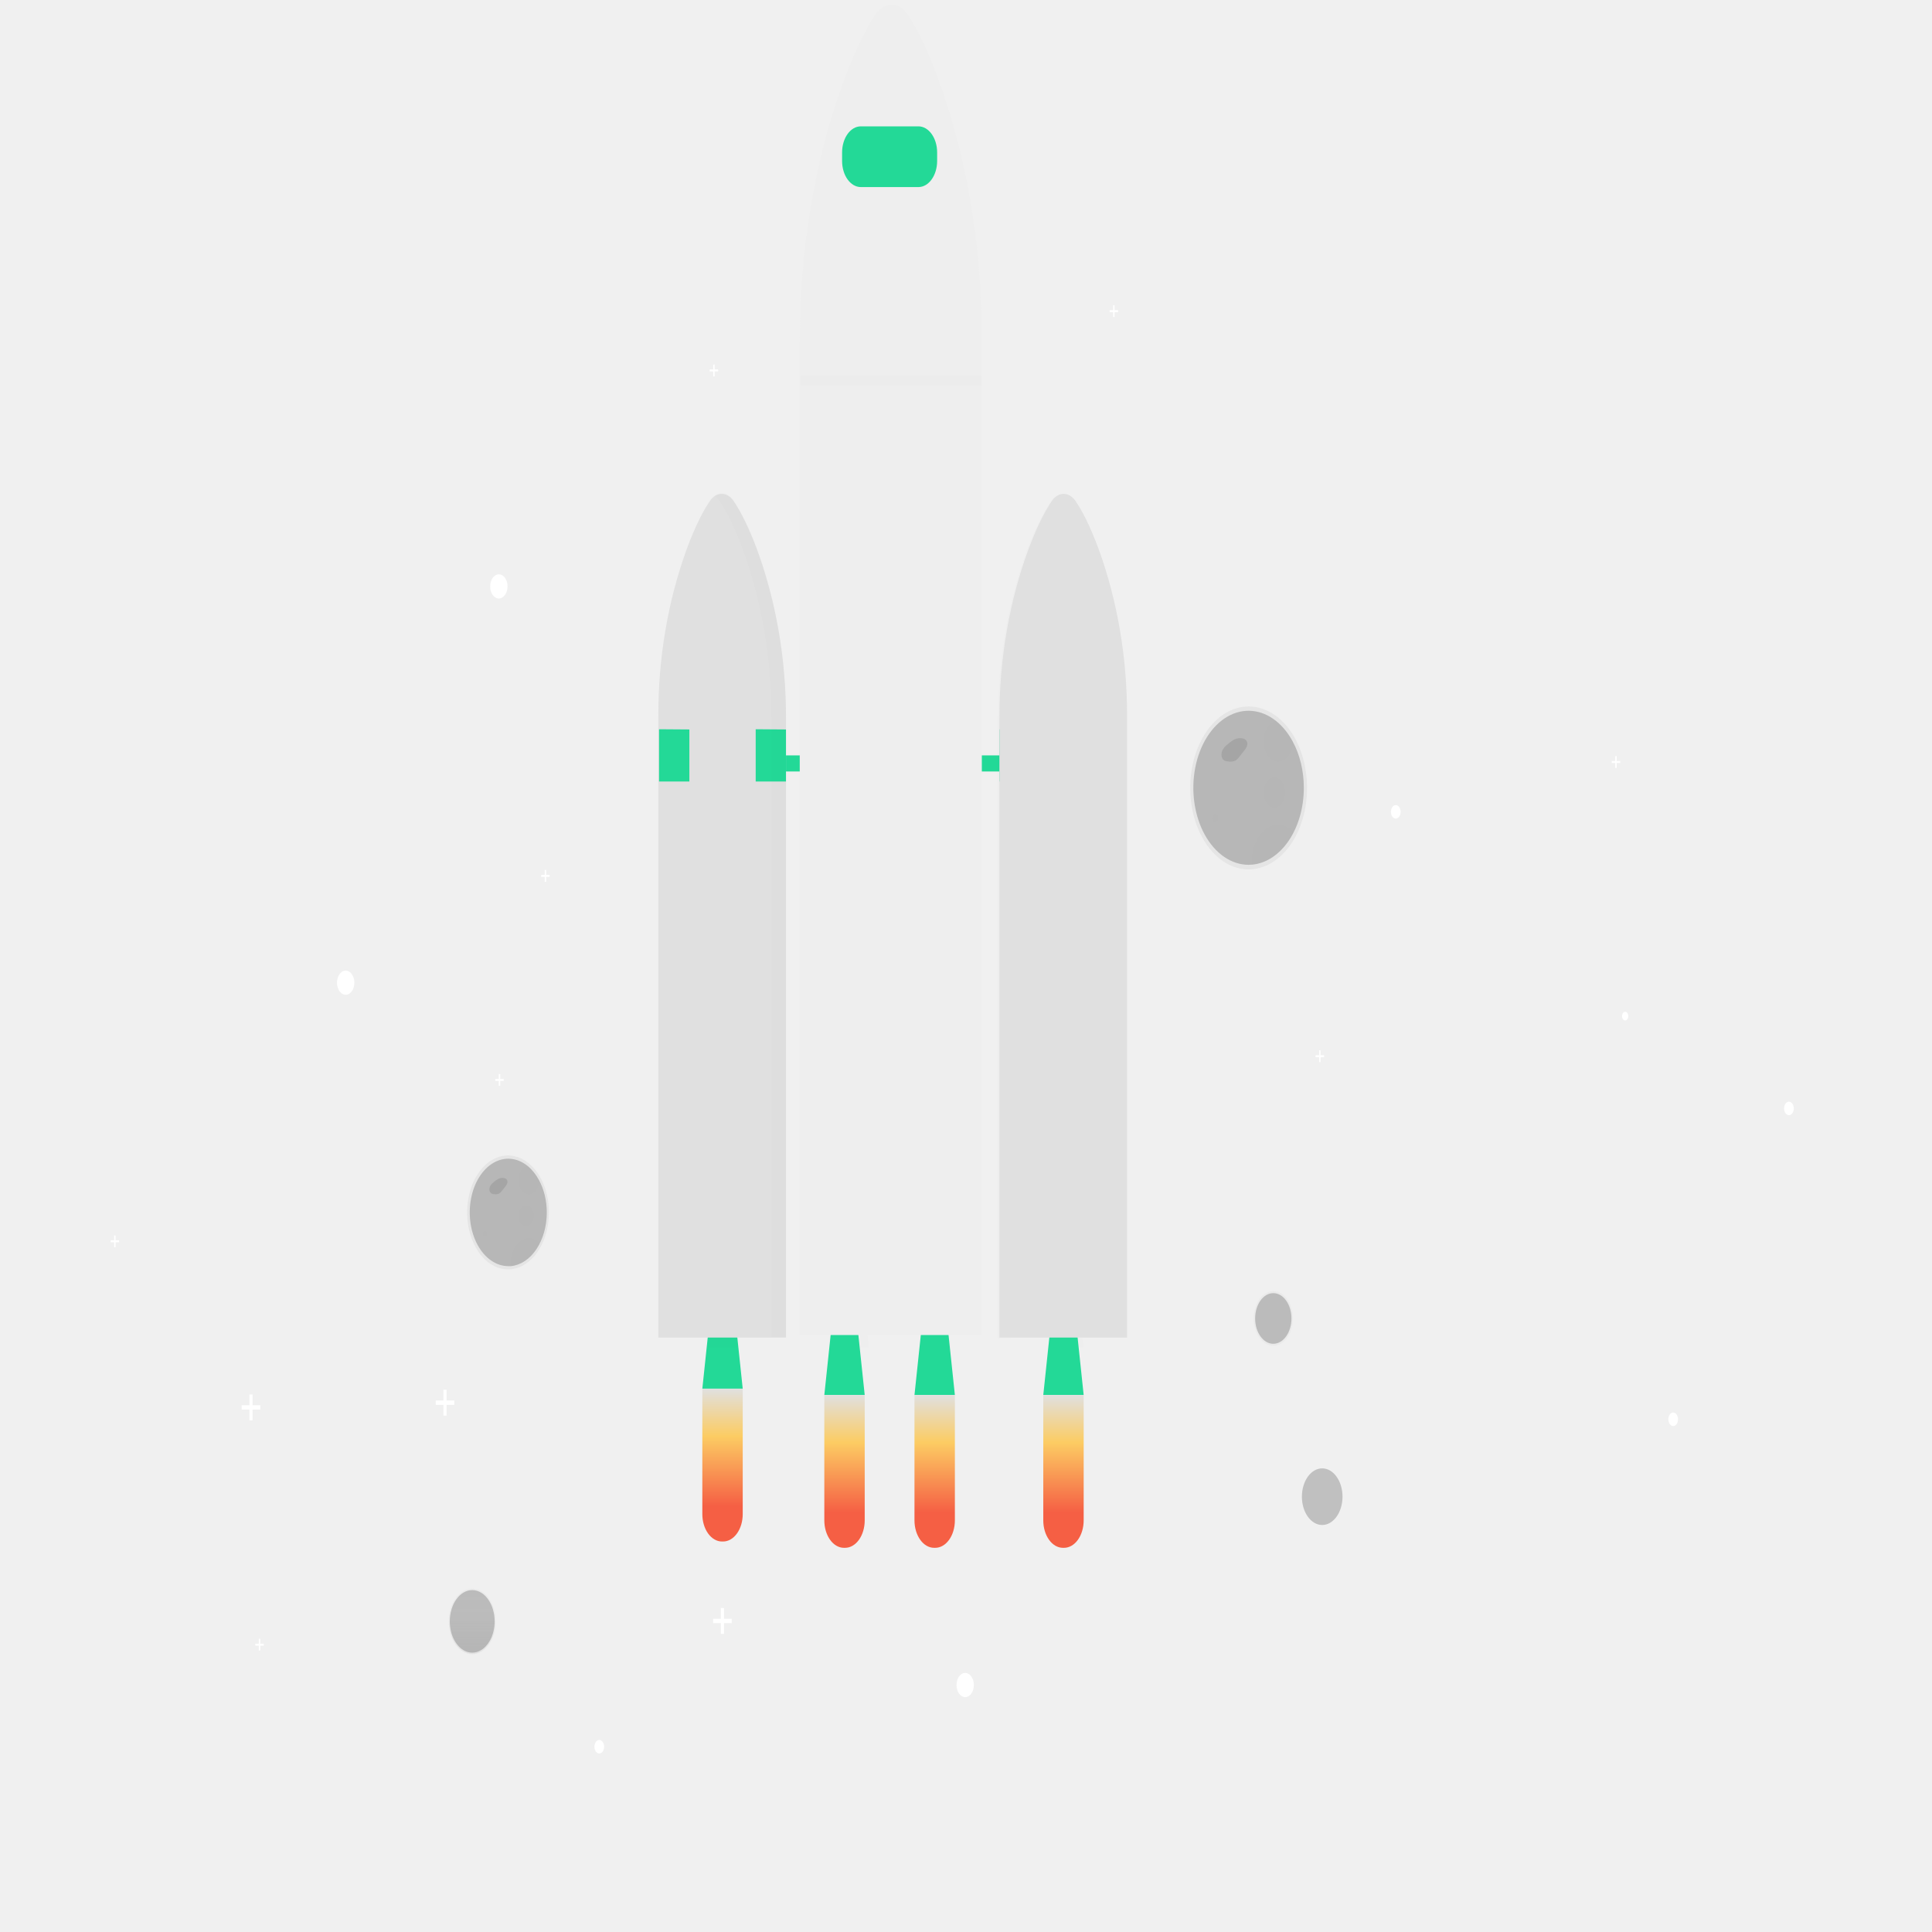
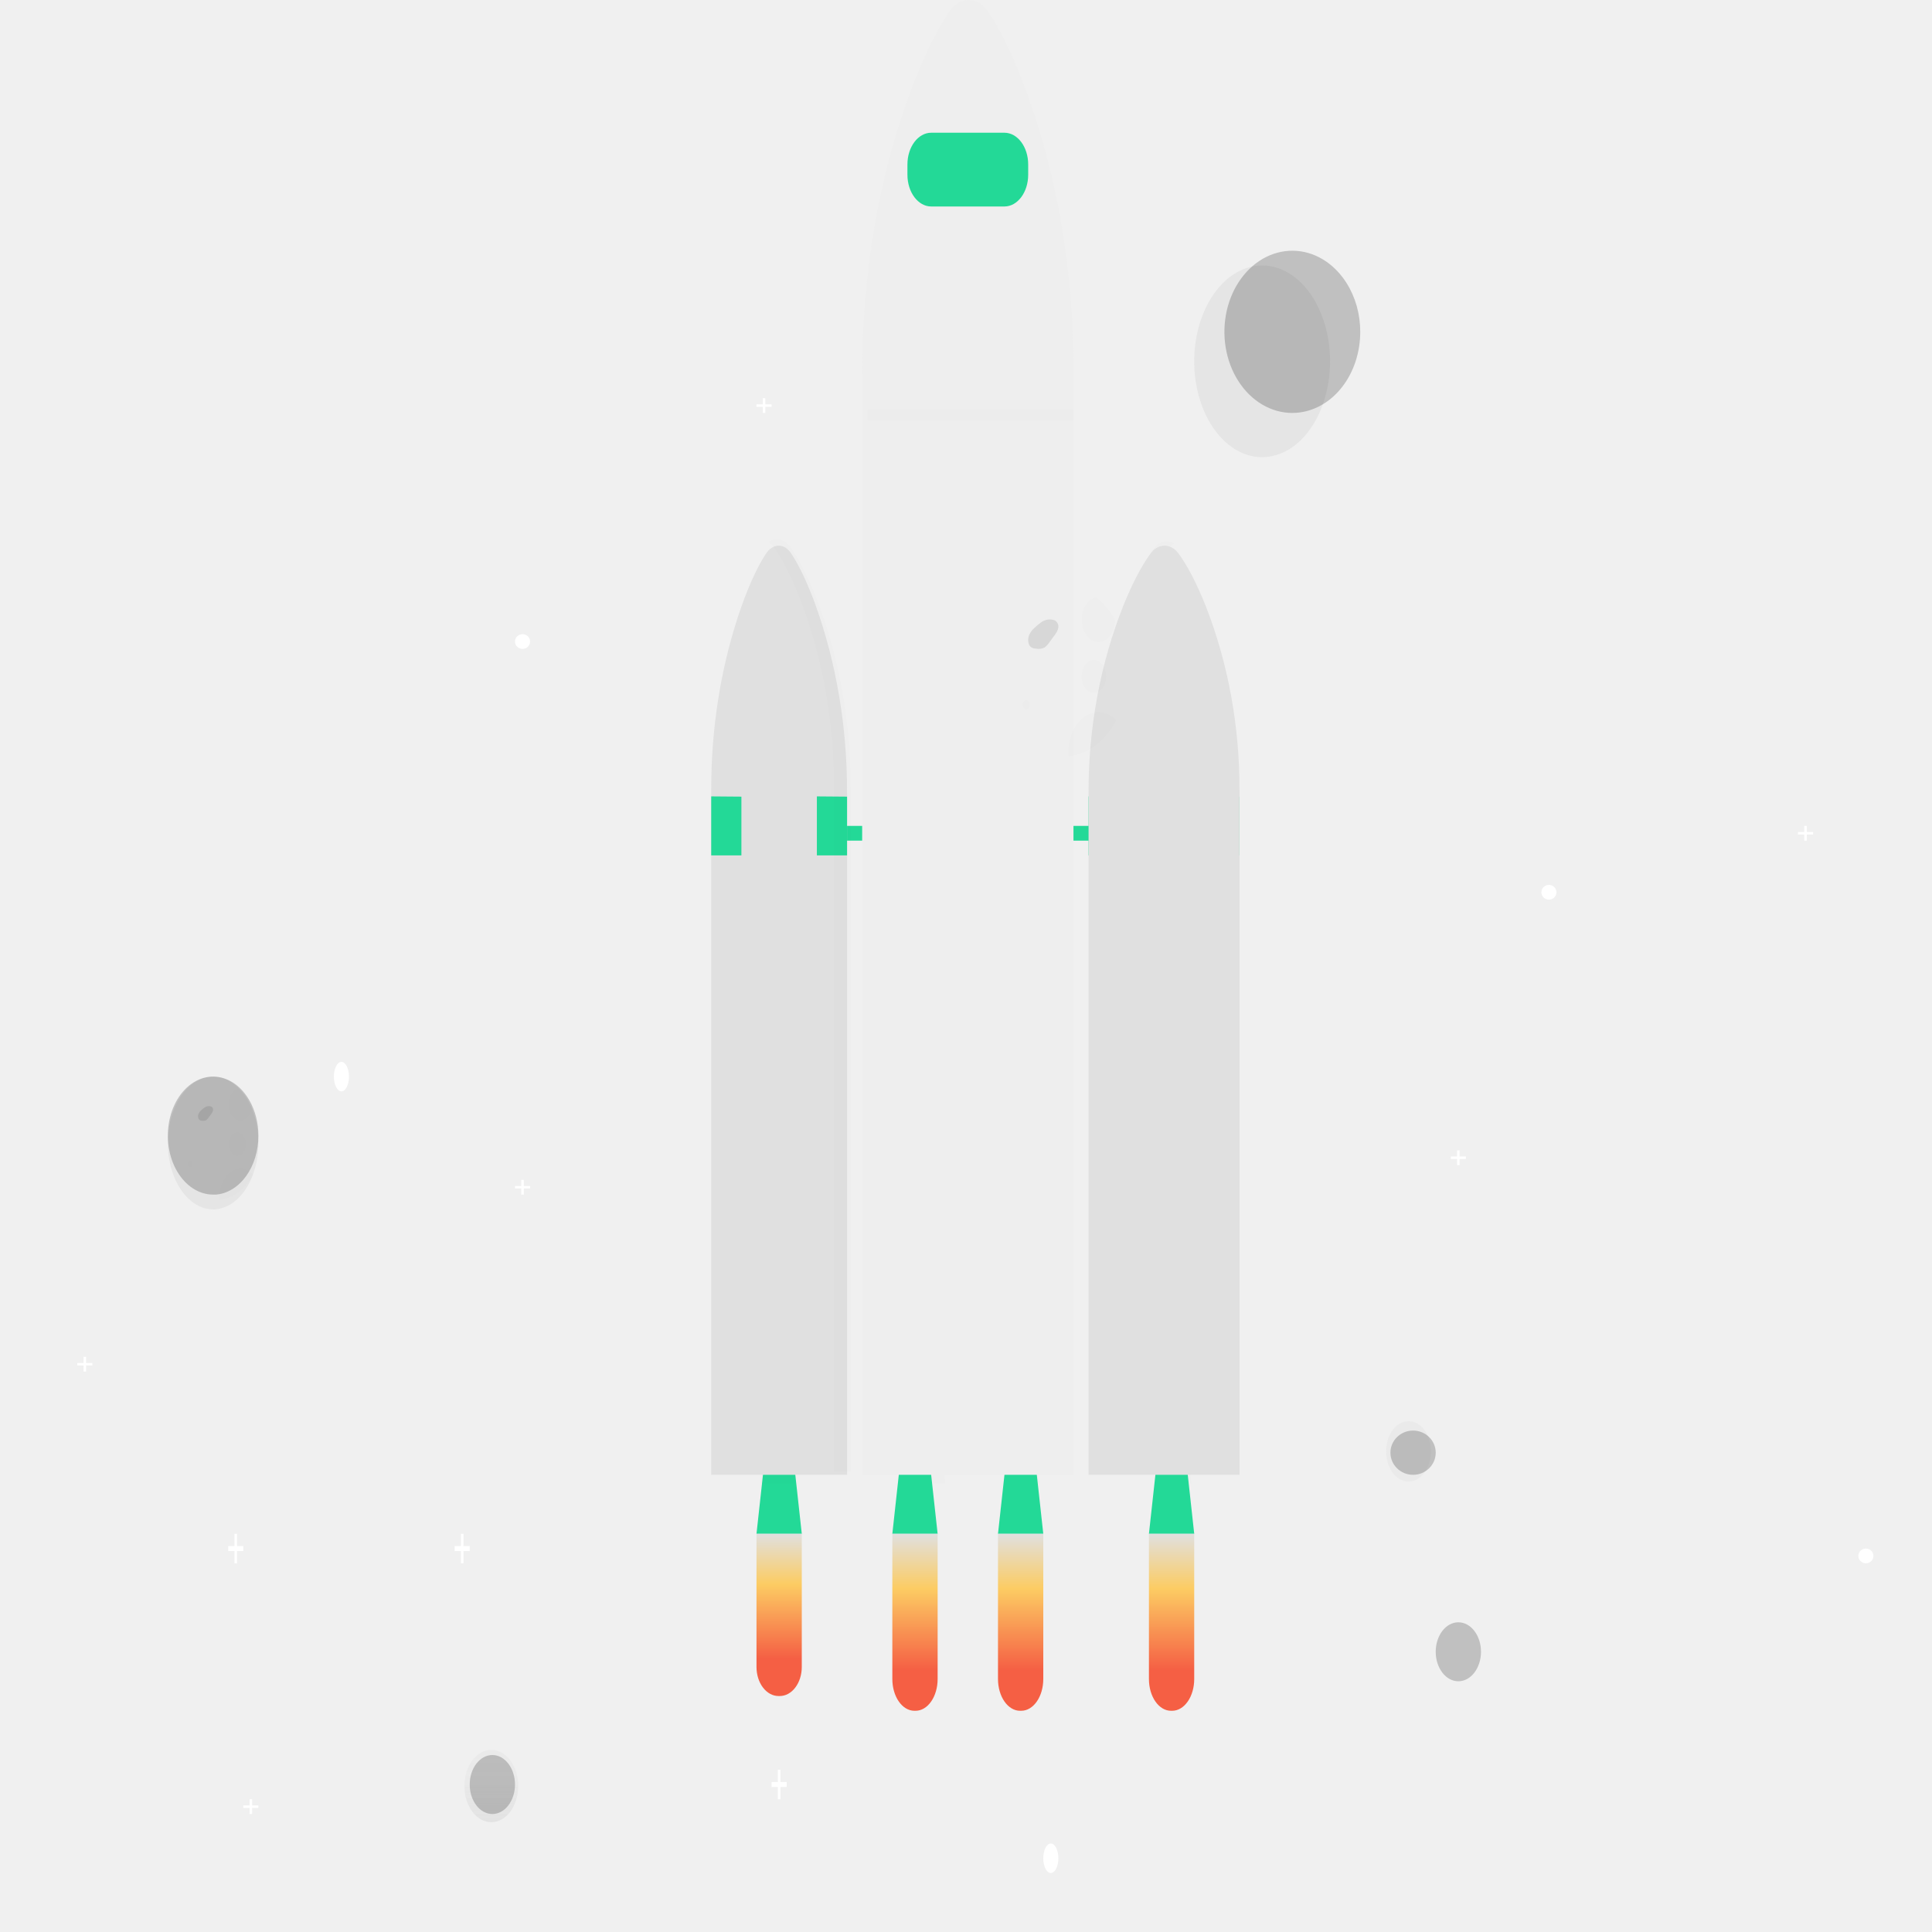
<svg xmlns="http://www.w3.org/2000/svg" width="150" height="150" viewBox="0 0 150 150" fill="none">
-   <g opacity="0.7">
-     <path opacity="0.7" d="M36.663 128.425C37.67 128.425 38.486 127.287 38.486 125.883C38.486 124.479 37.67 123.341 36.663 123.341C35.656 123.341 34.839 124.479 34.839 125.883C34.839 127.287 35.656 128.425 36.663 128.425Z" fill="url(#paint0_linear)" />
+   <g clip-path="url(#clip0)">
+     <g opacity="0.7">
+       <path opacity="0.7" d="M38.145 141.476C39.298 141.476 40.233 140.218 40.233 138.667C40.233 137.115 39.298 135.858 38.145 135.858C36.992 135.858 36.057 137.115 36.057 138.667C36.057 140.218 36.992 141.476 38.145 141.476Z" fill="url(#paint0_linear)" />
+     </g>
+     <path opacity="0.2" d="M38.227 140.84C39.197 140.84 39.984 139.814 39.984 138.55C39.984 137.285 39.197 136.26 38.227 136.26C37.256 136.26 36.469 137.285 36.469 138.55C36.469 139.814 37.256 140.84 38.227 140.84Z" fill="black" />
+     <path d="M26.508 84.733C26.831 84.733 27.094 84.22 27.094 83.588C27.094 82.955 26.831 82.443 26.508 82.443C26.184 82.443 25.922 82.955 25.922 83.588C25.922 84.22 26.184 84.733 26.508 84.733Z" fill="white" />
+     <path d="M81.586 145.42C81.909 145.42 82.172 144.907 82.172 144.275C82.172 143.642 81.909 143.13 81.586 143.13C81.262 143.13 81 143.642 81 144.275C81 144.907 81.262 145.42 81.586 145.42Z" fill="white" />
+     <path d="M144.867 121.374C145.191 121.374 145.453 121.118 145.453 120.802C145.453 120.485 145.191 120.229 144.867 120.229C144.544 120.229 144.281 120.485 144.281 120.802C144.281 121.118 144.544 121.374 144.867 121.374Z" fill="white" />
+     <path d="M120.258 69.847C120.581 69.847 120.844 69.591 120.844 69.275C120.844 68.959 120.581 68.702 120.258 68.702C119.934 68.702 119.672 68.959 119.672 69.275C119.672 69.591 119.934 69.847 120.258 69.847Z" fill="white" />
+     <path d="M40.57 50.382C40.894 50.382 41.156 50.125 41.156 49.809C41.156 49.493 40.894 49.237 40.57 49.237C40.247 49.237 39.984 49.493 39.984 49.809C39.984 50.125 40.247 50.382 40.57 50.382Z" fill="white" />
+     <path d="M18.891 120.036H18.404V119.084H18.206V120.036H17.719V120.424H18.206V121.374H18.404V120.424H18.891V120.036Z" fill="white" />
+     <path d="M36.469 120.036H35.982V119.084H35.784V120.036H35.297V120.424H35.784V121.374H35.982V120.424H36.469V120.036Z" fill="white" />
+     <path d="M61.078 138.357H60.591V137.405H60.393V138.357H59.906V138.745H60.393V139.695H60.591V138.745H61.078V138.357Z" fill="white" />
+     <path d="M140.766 64.598H140.279V64.122H140.081V64.598H139.594V64.791H140.081V65.267H140.279V64.791H140.766V64.598Z" fill="white" />
+     <path d="M113.812 89.789H113.325V89.313H113.128V89.789H112.641V89.982H113.128V90.458H113.325V89.982H113.812V89.789Z" fill="white" />
+     <path d="M7.172 105.819H6.685V105.344H6.487V105.819H6V106.013H6.487V106.489H6.685V106.013H7.172V105.819Z" fill="white" />
+     <path d="M20.062 140.171H19.575V139.695H19.378V140.171H18.891V140.364H19.378V140.84H19.575V140.364H20.062V140.171Z" fill="white" />
+     <path d="M59.906 31.392H59.419V30.916H59.221V31.392H58.734V31.585H59.221V32.061H59.419V31.585H59.906V31.392Z" fill="white" />
+     <path d="M41.156 92.079H40.669V91.603H40.471V92.079H39.984V92.272H40.471V92.748H40.669V92.272H41.156V92.079Z" fill="white" />
+     <g opacity="0.7">
+       <path opacity="0.7" d="M109.358 115.027C110.321 115.027 111.101 113.978 111.101 112.683C111.101 111.388 110.321 110.338 109.358 110.338C108.395 110.338 107.615 111.388 107.615 112.683C107.615 113.978 108.395 115.027 109.358 115.027Z" fill="url(#paint1_linear)" />
+     </g>
+     <path opacity="0.2" d="M109.711 114.504C110.682 114.504 111.469 113.735 111.469 112.786C111.469 111.838 110.682 111.069 109.711 111.069C108.74 111.069 107.953 111.838 107.953 112.786C107.953 113.735 108.74 114.504 109.711 114.504Z" fill="black" />
+     <path opacity="0.2" d="M113.227 130.534C114.197 130.534 114.984 129.509 114.984 128.244C114.984 126.979 114.197 125.954 113.227 125.954C112.256 125.954 111.469 126.979 111.469 128.244C111.469 129.509 112.256 130.534 113.227 130.534Z" fill="black" />
+     <path d="M62.25 119.084H58.734L59.362 113.359H61.622L62.25 119.084Z" fill="#23D997" />
+     <g opacity="0.1">
+       <path opacity="0.1" d="M59.065 115.172H61.729L61.551 113.533H59.243L59.065 115.172Z" fill="black" />
+     </g>
+     <g opacity="0.1">
+       <path opacity="0.1" d="M89.83 115.172H92.496L92.318 113.533H90.009L89.83 115.172Z" fill="black" />
+     </g>
+     <g opacity="0.1">
+       <path opacity="0.1" d="M70.73 115.172H73.395L73.217 113.533H70.908L70.73 115.172Z" fill="black" />
+     </g>
+     <g opacity="0.1">
+       <path opacity="0.1" d="M78.037 115.172H80.703L80.523 113.533H78.216L78.037 115.172Z" fill="black" />
+     </g>
+     <path d="M88.031 64.122H62.25V65.267H88.031V64.122Z" fill="#23D997" />
+     <path d="M59.46 43.004C59.586 42.803 59.739 42.643 59.911 42.533C60.083 42.423 60.268 42.366 60.456 42.366C60.643 42.366 60.829 42.423 61 42.533C61.172 42.643 61.325 42.803 61.451 43.004C62.146 44.071 62.772 45.481 63.32 46.98C64.942 51.492 65.781 56.504 65.765 61.587V114.504H55.219V61.364C55.206 56.422 56.004 51.545 57.549 47.134C58.28 45.073 58.947 43.783 59.46 43.004Z" fill="#E0E0E0" />
+     <path d="M55.219 61.832L57.562 61.851V66.412H55.219V61.832Z" fill="#23D997" />
+     <path d="M63.422 61.832L65.766 61.851V66.412H63.422V61.832Z" fill="#23D997" />
+     <path d="M84.516 61.832L88.031 61.851V66.412H84.516V61.832Z" fill="#23D997" />
+     <path d="M93.891 61.832L96.234 61.851V66.412H93.891V61.832Z" fill="#23D997" />
+     <g opacity="0.1">
+       <path opacity="0.1" d="M63.407 46.507C62.817 45.003 62.144 43.588 61.396 42.517C61.185 42.203 60.903 41.99 60.593 41.911C60.284 41.833 59.964 41.894 59.682 42.084C59.844 42.193 59.991 42.34 60.115 42.517C60.861 43.588 61.535 45.003 62.124 46.507C63.87 51.033 64.773 56.062 64.755 61.162V114.25H66.038V61.164C66.055 56.064 65.152 51.034 63.407 46.507V46.507Z" fill="black" />
+     </g>
+     <g opacity="0.1">
+       <path opacity="0.1" d="M88.667 46.653C89.256 45.149 89.93 43.735 90.676 42.664C90.816 42.461 90.985 42.299 91.172 42.188C90.895 42.024 90.587 41.983 90.291 42.068C89.995 42.154 89.726 42.362 89.523 42.664C88.776 43.735 88.101 45.149 87.513 46.653C85.768 51.18 84.865 56.209 84.882 61.308V114.404H86.036V61.312C86.018 56.212 86.921 51.181 88.667 46.653V46.653Z" fill="black" />
+     </g>
+     <path d="M60.54 131.679H60.444C59.991 131.679 59.556 131.442 59.235 131.018C58.914 130.595 58.734 130.021 58.734 129.422V119.084H62.25V129.422C62.25 130.021 62.07 130.595 61.749 131.018C61.429 131.442 60.994 131.679 60.54 131.679Z" fill="url(#paint2_linear)" />
+     <path d="M72.797 119.084H69.281L69.909 113.359H72.169L72.797 119.084Z" fill="#23D997" />
+     <path d="M71.087 132.824H70.991C70.537 132.824 70.103 132.565 69.782 132.103C69.461 131.642 69.281 131.015 69.281 130.362V119.084H72.797V130.362C72.797 131.015 72.617 131.642 72.296 132.103C71.975 132.565 71.541 132.824 71.087 132.824Z" fill="url(#paint3_linear)" />
+     <path d="M81 119.084H77.484L78.112 113.359H80.372L81 119.084Z" fill="#23D997" />
+     <path d="M79.29 132.824H79.194C78.741 132.824 78.306 132.565 77.985 132.103C77.665 131.642 77.484 131.015 77.484 130.362V119.084H81V130.362C81 131.015 80.82 131.642 80.499 132.103C80.179 132.565 79.744 132.824 79.29 132.824Z" fill="url(#paint4_linear)" />
+     <path d="M92.719 119.084H89.203L89.831 113.359H92.091L92.719 119.084Z" fill="#23D997" />
+     <path d="M91.52 43.004C91.38 42.803 91.21 42.643 91.019 42.533C90.829 42.423 90.623 42.366 90.414 42.366C90.206 42.366 89.999 42.423 89.809 42.533C89.618 42.643 89.448 42.803 89.308 43.004C88.538 44.071 87.841 45.481 87.233 46.98C85.43 51.492 84.498 56.504 84.516 61.587V114.504H96.234V61.364C96.249 56.422 95.362 51.545 93.645 47.134C92.831 45.073 92.091 43.783 91.52 43.004Z" fill="#E0E0E0" />
+     <path d="M91.009 132.824H90.913C90.459 132.824 90.025 132.565 89.704 132.103C89.383 131.642 89.203 131.015 89.203 130.362V119.084H92.719V130.362C92.719 131.015 92.539 131.642 92.218 132.103C91.897 132.565 91.463 132.824 91.009 132.824Z" fill="url(#paint5_linear)" />
+     <path d="M76.755 0.961C76.565 0.66 76.328 0.418 76.06 0.252C75.793 0.086 75.501 0 75.206 0C74.91 0 74.619 0.086 74.351 0.252C74.084 0.418 73.846 0.66 73.656 0.961C72.583 2.571 71.602 4.697 70.743 6.96C68.219 13.668 66.938 21.282 66.938 29.003V114.504H83.344V28.66C83.344 21.158 82.117 13.749 79.719 7.193C78.592 4.082 77.554 2.148 76.755 0.961Z" fill="#EEEEEE" />
+     <path d="M77.981 10.305H72.3C71.28 10.305 70.453 11.407 70.453 12.766V13.569C70.453 14.929 71.28 16.031 72.3 16.031H77.981C79.001 16.031 79.828 14.929 79.828 13.569V12.766C79.828 11.407 79.001 10.305 77.981 10.305Z" fill="#23D997" />
+     <g opacity="0.1">
+       <path opacity="0.1" d="M83.372 31.815H67.348V32.652H83.372V31.815Z" fill="black" />
+     </g>
+     <path d="M102.199 23.557C101.773 22.766 101.239 22.103 100.629 21.606V21.606C99.928 21.036 99.144 20.701 98.337 20.626C97.53 20.552 96.721 20.741 95.974 21.178C95.227 21.615 94.561 22.289 94.028 23.147C93.494 24.005 93.108 25.024 92.899 26.127C92.689 27.229 92.662 28.385 92.82 29.504C92.978 30.623 93.316 31.677 93.808 32.582C94.3 33.488 94.933 34.222 95.659 34.727C96.384 35.232 97.182 35.495 97.991 35.496C98.103 35.496 98.215 35.496 98.324 35.479C99.275 35.394 100.191 34.948 100.977 34.187C101.762 33.426 102.387 32.38 102.784 31.159C103.182 29.937 103.338 28.587 103.235 27.251C103.132 25.915 102.775 24.643 102.201 23.57L102.199 23.557Z" fill="url(#paint6_linear)" />
+     <path opacity="0.2" d="M105.609 25.765C105.609 27.366 105.098 28.907 104.181 30.073C103.264 31.241 102.009 31.946 100.671 32.047C100.562 32.047 100.45 32.061 100.338 32.061C99.529 32.062 98.731 31.84 98.005 31.413C97.279 30.986 96.646 30.365 96.153 29.599C95.66 28.832 95.322 27.94 95.164 26.993C95.006 26.045 95.033 25.067 95.242 24.133C95.452 23.2 95.838 22.336 96.372 21.61C96.905 20.884 97.572 20.314 98.319 19.944C99.067 19.575 99.876 19.416 100.683 19.479C101.49 19.543 102.274 19.828 102.975 20.311V20.311C103.585 20.735 104.119 21.299 104.544 21.972V21.972C105.236 23.064 105.611 24.396 105.609 25.765Z" fill="black" />
+     <path opacity="0.1" d="M81.053 48.169C80.795 48.336 80.546 48.532 80.308 48.758C80.15 48.888 80.013 49.072 79.909 49.294C79.858 49.406 79.83 49.539 79.828 49.675C79.827 49.811 79.852 49.944 79.9 50.059C80.022 50.309 80.256 50.346 80.462 50.364C80.679 50.406 80.899 50.373 81.106 50.267C81.245 50.164 81.372 50.025 81.481 49.858L81.911 49.273C82.065 49.07 82.219 48.79 82.159 48.504C82.123 48.401 82.071 48.314 82.007 48.249C81.944 48.185 81.87 48.145 81.794 48.134C81.424 48.026 81.04 48.127 80.716 48.418" fill="black" />
+     <g opacity="0.1">
+       <path opacity="0.1" d="M79.674 55.066C79.817 55.066 79.933 54.91 79.933 54.718C79.933 54.525 79.817 54.37 79.674 54.37C79.532 54.37 79.416 54.525 79.416 54.718C79.416 54.91 79.532 55.066 79.674 55.066Z" fill="black" />
+     </g>
+     <g opacity="0.1">
+       <path opacity="0.1" d="M84.928 53.789C85.451 53.789 85.875 53.219 85.875 52.515C85.875 51.812 85.451 51.241 84.928 51.241C84.405 51.241 83.981 51.812 83.981 52.515C83.981 53.219 84.405 53.789 84.928 53.789Z" fill="black" />
+     </g>
+     <g opacity="0.1">
+       <path opacity="0.1" d="M86.572 48.131C86.569 48.464 86.496 48.789 86.359 49.067C86.223 49.346 86.031 49.565 85.804 49.7C85.578 49.836 85.327 49.88 85.083 49.829C84.838 49.778 84.609 49.634 84.424 49.413C84.238 49.192 84.104 48.904 84.037 48.584C83.969 48.263 83.972 47.923 84.044 47.605C84.117 47.286 84.255 47.002 84.444 46.786C84.633 46.571 84.864 46.433 85.109 46.389V46.389C85.678 46.832 86.176 47.425 86.572 48.131Z" fill="black" />
+     </g>
+     <g opacity="0.1">
+       <path opacity="0.1" d="M86.66 55.912C86.237 56.721 85.685 57.392 85.044 57.874C84.403 58.357 83.689 58.639 82.956 58.701C82.956 58.609 82.947 58.518 82.947 58.424C82.947 57.844 83.067 57.276 83.294 56.783C83.52 56.29 83.844 55.891 84.229 55.63C84.614 55.37 85.045 55.258 85.474 55.308C85.903 55.358 86.314 55.567 86.66 55.912V55.912Z" fill="black" />
+     </g>
+     <path d="M19.365 85.653C19.081 85.103 18.726 84.642 18.32 84.296V84.296C17.854 83.895 17.331 83.657 16.791 83.601C16.252 83.545 15.711 83.672 15.211 83.973C14.711 84.273 14.265 84.74 13.908 85.335C13.55 85.93 13.291 86.638 13.151 87.404C13.011 88.171 12.993 88.974 13.1 89.751C13.206 90.529 13.433 91.261 13.763 91.888C14.093 92.516 14.518 93.024 15.004 93.372C15.49 93.719 16.024 93.898 16.564 93.893C16.639 93.893 16.71 93.893 16.787 93.882C17.417 93.82 18.024 93.509 18.545 92.983C19.065 92.457 19.479 91.734 19.742 90.891C20.006 90.049 20.11 89.117 20.043 88.195C19.976 87.274 19.741 86.395 19.362 85.653H19.365Z" fill="url(#paint7_linear)" />
+     <path opacity="0.2" d="M20.062 88.178C20.062 89.343 19.722 90.463 19.11 91.312C18.498 92.161 17.661 92.674 16.768 92.748C16.695 92.748 16.613 92.748 16.546 92.748C16.007 92.748 15.475 92.586 14.992 92.275C14.508 91.965 14.086 91.513 13.758 90.956C13.429 90.398 13.204 89.75 13.099 89.061C12.994 88.372 13.011 87.661 13.151 86.983C13.291 86.304 13.548 85.677 13.904 85.148C14.259 84.62 14.703 84.206 15.201 83.937C15.699 83.668 16.238 83.552 16.776 83.597C17.315 83.643 17.837 83.85 18.305 84.201V84.201C18.712 84.51 19.068 84.923 19.351 85.415C19.814 86.209 20.064 87.18 20.062 88.178V88.178Z" fill="black" />
+     <path opacity="0.1" d="M15.983 85.917C15.854 86 15.73 86.098 15.612 86.21C15.533 86.277 15.465 86.368 15.412 86.479C15.388 86.536 15.375 86.602 15.375 86.67C15.375 86.738 15.388 86.805 15.412 86.862C15.449 86.916 15.493 86.958 15.541 86.984C15.59 87.01 15.641 87.02 15.692 87.014C15.8 87.035 15.911 87.019 16.014 86.966C16.084 86.914 16.148 86.844 16.202 86.761L16.416 86.469C16.491 86.366 16.572 86.227 16.539 86.085C16.523 86.032 16.497 85.988 16.465 85.955C16.433 85.923 16.396 85.903 16.358 85.899C16.173 85.845 15.982 85.896 15.821 86.042" fill="black" />
+     <g opacity="0.1">
+       <path opacity="0.1" d="M14.759 90.604C14.858 90.604 14.939 90.496 14.939 90.362C14.939 90.228 14.858 90.12 14.759 90.12C14.66 90.12 14.579 90.228 14.579 90.362C14.579 90.496 14.66 90.604 14.759 90.604Z" fill="black" />
+     </g>
+     <g opacity="0.1">
+       <path opacity="0.1" d="M18.425 89.717C18.79 89.717 19.086 89.318 19.086 88.827C19.086 88.336 18.79 87.938 18.425 87.938C18.06 87.938 17.764 88.336 17.764 88.827C17.764 89.318 18.06 89.717 18.425 89.717Z" fill="black" />
+     </g>
+     <g opacity="0.1">
+       <path opacity="0.1" d="M19.567 85.768C19.566 86.002 19.514 86.232 19.419 86.428C19.323 86.624 19.187 86.779 19.028 86.874C18.869 86.97 18.692 87.001 18.52 86.965C18.348 86.929 18.187 86.827 18.056 86.671C17.926 86.515 17.832 86.312 17.785 86.086C17.738 85.86 17.741 85.621 17.792 85.397C17.844 85.172 17.943 84.973 18.076 84.823C18.21 84.672 18.373 84.576 18.546 84.547C18.944 84.857 19.291 85.273 19.567 85.768V85.768Z" fill="black" />
+     </g>
+     <g opacity="0.1">
+       <path opacity="0.1" d="M19.634 91.196C19.339 91.761 18.954 92.229 18.506 92.565C18.059 92.902 17.561 93.099 17.05 93.142C17.05 93.079 17.05 93.014 17.05 92.939C17.05 92.534 17.134 92.138 17.291 91.794C17.449 91.45 17.675 91.171 17.944 90.99C18.212 90.808 18.513 90.73 18.812 90.765C19.112 90.799 19.398 90.945 19.64 91.186L19.634 91.196Z" fill="black" />
+     </g>
  </g>
-   <path opacity="0.2" d="M36.663 128.311C37.625 128.311 38.404 127.224 38.404 125.883C38.404 124.542 37.625 123.455 36.663 123.455C35.701 123.455 34.921 124.542 34.921 125.883C34.921 127.224 35.701 128.311 36.663 128.311Z" fill="black" />
-   <path d="M26.838 77.235C27.211 77.235 27.512 76.814 27.512 76.295C27.512 75.776 27.211 75.356 26.838 75.356C26.466 75.356 26.165 75.776 26.165 76.295C26.165 76.814 26.466 77.235 26.838 77.235Z" fill="white" />
-   <path d="M74.937 131.765C75.309 131.765 75.611 131.345 75.611 130.826C75.611 130.307 75.309 129.886 74.937 129.886C74.564 129.886 74.263 130.307 74.263 130.826C74.263 131.345 74.564 131.765 74.937 131.765Z" fill="white" />
-   <path d="M46.527 136.141C46.735 136.141 46.904 135.906 46.904 135.616C46.904 135.326 46.735 135.091 46.527 135.091C46.319 135.091 46.15 135.326 46.15 135.616C46.15 135.906 46.319 136.141 46.527 136.141Z" fill="white" />
-   <path d="M129.906 110.718C130.114 110.718 130.282 110.483 130.282 110.193C130.282 109.903 130.114 109.668 129.906 109.668C129.698 109.668 129.529 109.903 129.529 110.193C129.529 110.483 129.698 110.718 129.906 110.718Z" fill="white" />
-   <path d="M108.367 63.556C108.575 63.556 108.744 63.321 108.744 63.031C108.744 62.741 108.575 62.506 108.367 62.506C108.159 62.506 107.991 62.741 107.991 63.031C107.991 63.321 108.159 63.556 108.367 63.556Z" fill="white" />
-   <path d="M138.891 86.584C139.099 86.584 139.268 86.349 139.268 86.059C139.268 85.769 139.099 85.534 138.891 85.534C138.683 85.534 138.515 85.769 138.515 86.059C138.515 86.349 138.683 86.584 138.891 86.584Z" fill="white" />
-   <path d="M38.731 46.469C39.103 46.469 39.405 46.048 39.405 45.529C39.405 45.011 39.103 44.59 38.731 44.59C38.359 44.59 38.057 45.011 38.057 45.529C38.057 46.048 38.359 46.469 38.731 46.469Z" fill="white" />
-   <path d="M20.209 109.1H19.609V108.264H19.365V109.1H18.765V109.441H19.365V110.275H19.609V109.441H20.209V109.1Z" fill="white" />
-   <path d="M35.273 108.732H34.673V107.895H34.428V108.732H33.829V109.072H34.428V109.907H34.673V109.072H35.273V108.732Z" fill="white" />
-   <path d="M56.811 125.68H56.211V124.844H55.967V125.68H55.367V126.021H55.967V126.856H56.211V126.021H56.811V125.68Z" fill="white" />
-   <path d="M86.811 24.08H86.537V23.699H86.426V24.08H86.153V24.235H86.426V24.616H86.537V24.235H86.811V24.08Z" fill="white" />
-   <path d="M125.791 59.083H125.518V58.702H125.407V59.083H125.133V59.238H125.407V59.619H125.518V59.238H125.791V59.083Z" fill="white" />
-   <path d="M102.799 81.927H102.526V81.546H102.415V81.927H102.141V82.082H102.415V82.463H102.526V82.082H102.799V81.927Z" fill="white" />
-   <path d="M9.246 96.296H8.972V95.915H8.861V96.296H8.588V96.451H8.861V96.833H8.972V96.451H9.246V96.296Z" fill="white" />
-   <path d="M20.477 127.615H20.204V127.233H20.093V127.615H19.819V127.77H20.093V128.151H20.204V127.77H20.477V127.615Z" fill="white" />
-   <path d="M55.758 28.686H55.485V28.304H55.374V28.686H55.1V28.84H55.374V29.222H55.485V28.84H55.758V28.686Z" fill="white" />
-   <path d="M39.109 83.769H38.835V83.388H38.724V83.769H38.451V83.924H38.724V84.305H38.835V83.924H39.109V83.769Z" fill="white" />
-   <path d="M42.676 67.926H42.403V67.544H42.292V67.926H42.018V68.081H42.292V68.462H42.403V68.081H42.676V67.926Z" fill="white" />
-   <g opacity="0.7">
-     <path opacity="0.7" d="M98.859 104.487C99.7 104.487 100.381 103.537 100.381 102.365C100.381 101.193 99.7 100.243 98.859 100.243C98.018 100.243 97.337 101.193 97.337 102.365C97.337 103.537 98.018 104.487 98.859 104.487Z" fill="url(#paint1_linear)" />
-   </g>
-   <path opacity="0.2" d="M98.859 104.331C99.637 104.331 100.269 103.45 100.269 102.365C100.269 101.279 99.637 100.399 98.859 100.399C98.08 100.399 97.449 101.279 97.449 102.365C97.449 103.45 98.08 104.331 98.859 104.331Z" fill="black" />
-   <path opacity="0.2" d="M102.655 118.4C103.526 118.4 104.232 117.416 104.232 116.202C104.232 114.988 103.526 114.004 102.655 114.004C101.785 114.004 101.079 114.988 101.079 116.202C101.079 117.416 101.785 118.4 102.655 118.4Z" fill="black" />
-   <path d="M57.665 107.818H54.529L55.089 102.51H57.105L57.665 107.818Z" fill="#23D997" />
-   <g opacity="0.1">
-     <path opacity="0.1" d="M54.934 104.618H57.261L57.105 103.135H55.09L54.934 104.618Z" fill="black" />
-   </g>
-   <g opacity="0.1">
-     <path opacity="0.1" d="M81.804 104.618H84.132L83.976 103.135H81.96L81.804 104.618Z" fill="black" />
-   </g>
-   <g opacity="0.1">
-     <path opacity="0.1" d="M65.121 104.618H67.45L67.294 103.135H65.277L65.121 104.618Z" fill="black" />
-   </g>
-   <g opacity="0.1">
-     <path opacity="0.1" d="M71.504 104.618H73.832L73.675 103.135H71.66L71.504 104.618Z" fill="black" />
-   </g>
-   <path d="M80.057 58.648H57.665V59.897H80.057V58.648Z" fill="#23D997" />
-   <path d="M55.099 38.921C55.217 38.739 55.361 38.593 55.523 38.494C55.684 38.394 55.858 38.343 56.034 38.343C56.211 38.343 56.385 38.394 56.546 38.494C56.707 38.593 56.852 38.739 56.97 38.921C57.623 39.89 58.211 41.171 58.726 42.532C60.25 46.629 61.038 51.181 61.024 55.796V103.85H51.113V55.594C51.101 51.106 51.851 46.678 53.303 42.672C53.99 40.8 54.616 39.629 55.099 38.921Z" fill="#E0E0E0" />
-   <path d="M51.17 56.618L53.522 56.635V60.676H51.17V56.618Z" fill="#23D997" />
-   <path d="M58.672 56.618L61.024 56.635V60.676H58.672V56.618Z" fill="#23D997" />
-   <path d="M77.594 56.618L79.945 56.635V60.676H77.594V56.618Z" fill="#23D997" />
-   <path d="M85.095 56.618L87.446 56.635V60.676H85.095V56.618Z" fill="#23D997" />
-   <g opacity="0.1">
-     <path opacity="0.1" d="M58.726 42.469C58.211 41.108 57.623 39.828 56.97 38.859C56.785 38.574 56.539 38.381 56.269 38.31C55.998 38.239 55.719 38.294 55.473 38.466C55.614 38.565 55.742 38.698 55.851 38.859C56.502 39.828 57.091 41.108 57.605 42.469C59.13 46.566 59.919 51.118 59.903 55.734V103.783H61.024V55.736C61.039 51.12 60.25 46.567 58.726 42.469V42.469Z" fill="black" />
-   </g>
-   <g opacity="0.1">
-     <path opacity="0.1" d="M80.788 42.602C81.302 41.241 81.891 39.96 82.542 38.991C82.664 38.808 82.812 38.661 82.976 38.56C82.734 38.412 82.464 38.375 82.206 38.452C81.947 38.529 81.713 38.718 81.535 38.991C80.883 39.96 80.293 41.241 79.779 42.602C78.255 46.699 77.467 51.251 77.481 55.866V103.923H78.49V55.87C78.474 51.253 79.263 46.7 80.788 42.602V42.602Z" fill="black" />
-   </g>
-   <path d="M56.14 119.682H56.054C55.65 119.682 55.262 119.458 54.976 119.059C54.69 118.661 54.529 118.12 54.529 117.556V107.818H57.665V117.556C57.665 118.12 57.504 118.661 57.218 119.059C56.932 119.458 56.544 119.682 56.14 119.682Z" fill="url(#paint2_linear)" />
-   <path d="M67.136 108.308H64L64.56 103H66.575L67.136 108.308Z" fill="#23D997" />
-   <path d="M65.611 120.172H65.525C65.12 120.172 64.733 119.948 64.447 119.549C64.161 119.15 64 118.61 64 118.046V108.308H67.136V118.046C67.136 118.61 66.975 119.15 66.689 119.549C66.403 119.948 66.015 120.172 65.611 120.172Z" fill="url(#paint3_linear)" />
-   <path d="M74.136 108.308H71L71.56 103H73.575L74.136 108.308Z" fill="#23D997" />
-   <path d="M72.611 120.172H72.525C72.12 120.172 71.733 119.948 71.447 119.549C71.161 119.15 71 118.61 71 118.046V108.308H74.136V118.046C74.136 118.61 73.975 119.15 73.689 119.549C73.403 119.948 73.015 120.172 72.611 120.172Z" fill="url(#paint4_linear)" />
-   <path d="M84.136 108.308H81L81.56 103H83.575L84.136 108.308Z" fill="#23D997" />
-   <path d="M83.518 38.921C83.399 38.739 83.255 38.593 83.094 38.494C82.933 38.394 82.758 38.343 82.582 38.343C82.406 38.343 82.231 38.394 82.07 38.494C81.909 38.593 81.765 38.739 81.647 38.921C80.995 39.89 80.406 41.171 79.892 42.532C78.367 46.629 77.579 51.181 77.594 55.796V103.85H87.504V55.594C87.516 51.106 86.766 46.678 85.315 42.672C84.626 40.8 84 39.629 83.518 38.921Z" fill="#E0E0E0" />
-   <path d="M82.611 120.172H82.525C82.12 120.172 81.733 119.948 81.447 119.549C81.161 119.15 81 118.61 81 118.046V108.308H84.136V118.046C84.136 118.61 83.975 119.15 83.689 119.549C83.403 119.948 83.015 120.172 82.611 120.172Z" fill="url(#paint5_linear)" />
-   <path d="M70.552 1.244C70.388 0.972 70.184 0.754 69.954 0.604C69.723 0.454 69.471 0.376 69.217 0.376C68.963 0.376 68.711 0.454 68.48 0.604C68.25 0.754 68.045 0.972 67.882 1.244C66.957 2.695 66.111 4.613 65.371 6.654C63.196 12.704 62.091 19.572 62.091 26.536V103.654H76.23V26.226C76.23 19.46 75.173 12.778 73.106 6.864C72.135 4.058 71.241 2.314 70.552 1.244Z" fill="#EEEEEE" />
-   <path d="M71.305 9.81H66.834C66.031 9.81 65.38 10.717 65.38 11.836V12.498C65.38 13.617 66.031 14.524 66.834 14.524H71.305C72.108 14.524 72.759 13.617 72.759 12.498V11.836C72.759 10.717 72.108 9.81 71.305 9.81Z" fill="#23D997" />
-   <g opacity="0.1">
-     <path opacity="0.1" d="M76.163 29.172H62.168V29.929H76.163V29.172Z" fill="black" />
-   </g>
-   <path d="M100.562 57.355C100.195 56.683 99.736 56.119 99.212 55.697V55.697C98.609 55.212 97.934 54.928 97.24 54.865C96.546 54.802 95.851 54.962 95.209 55.333C94.566 55.705 93.993 56.277 93.535 57.006C93.076 57.735 92.744 58.602 92.564 59.539C92.384 60.475 92.361 61.457 92.496 62.408C92.632 63.36 92.922 64.255 93.346 65.024C93.769 65.794 94.314 66.417 94.937 66.847C95.561 67.276 96.247 67.5 96.943 67.5C97.039 67.5 97.136 67.5 97.23 67.486C98.047 67.413 98.835 67.034 99.511 66.388C100.186 65.742 100.723 64.852 101.065 63.814C101.407 62.777 101.541 61.629 101.452 60.494C101.364 59.358 101.057 58.277 100.563 57.366L100.562 57.355Z" fill="url(#paint6_linear)" />
-   <path opacity="0.2" d="M101.229 61.165C101.229 62.685 100.814 64.147 100.067 65.255C99.321 66.364 98.3 67.034 97.212 67.13C97.124 67.13 97.033 67.143 96.941 67.143C96.283 67.143 95.634 66.933 95.043 66.527C94.453 66.122 93.938 65.532 93.537 64.805C93.136 64.077 92.861 63.23 92.732 62.33C92.604 61.43 92.626 60.501 92.796 59.615C92.966 58.728 93.281 57.909 93.715 57.219C94.149 56.529 94.691 55.988 95.299 55.637C95.907 55.286 96.565 55.135 97.222 55.196C97.878 55.256 98.516 55.527 99.086 55.986V55.986C99.583 56.388 100.017 56.924 100.362 57.563V57.563C100.926 58.599 101.23 59.864 101.229 61.165Z" fill="black" />
-   <path opacity="0.1" d="M95.886 57.371C95.664 57.505 95.45 57.661 95.246 57.841C95.11 57.945 94.993 58.091 94.904 58.269C94.86 58.358 94.836 58.463 94.834 58.572C94.833 58.68 94.854 58.787 94.896 58.878C95 59.077 95.201 59.107 95.378 59.122C95.564 59.155 95.753 59.128 95.931 59.044C96.05 58.962 96.159 58.851 96.253 58.718L96.622 58.252C96.754 58.09 96.886 57.867 96.834 57.639C96.804 57.557 96.759 57.487 96.705 57.436C96.65 57.384 96.587 57.353 96.521 57.344C96.204 57.258 95.874 57.338 95.596 57.57" fill="black" />
-   <g opacity="0.1">
-     <path opacity="0.1" d="M94.346 63.84C94.471 63.84 94.572 63.699 94.572 63.525C94.572 63.351 94.471 63.21 94.346 63.21C94.221 63.21 94.12 63.351 94.12 63.525C94.12 63.699 94.221 63.84 94.346 63.84Z" fill="black" />
-   </g>
-   <g opacity="0.1">
-     <path opacity="0.1" d="M98.934 62.684C99.391 62.684 99.761 62.168 99.761 61.531C99.761 60.894 99.391 60.378 98.934 60.378C98.477 60.378 98.107 60.894 98.107 61.531C98.107 62.168 98.477 62.684 98.934 62.684Z" fill="black" />
-   </g>
-   <g opacity="0.1">
-     <path opacity="0.1" d="M100.37 57.563C100.368 57.865 100.304 58.159 100.185 58.411C100.066 58.663 99.897 58.861 99.7 58.984C99.502 59.106 99.283 59.146 99.07 59.1C98.856 59.054 98.656 58.923 98.494 58.724C98.332 58.524 98.215 58.263 98.156 57.973C98.097 57.683 98.1 57.375 98.163 57.087C98.226 56.798 98.347 56.541 98.512 56.346C98.677 56.151 98.878 56.026 99.093 55.986V55.986C99.59 56.388 100.024 56.924 100.37 57.563Z" fill="black" />
-   </g>
-   <g opacity="0.1">
-     <path opacity="0.1" d="M100.447 64.606C100.078 65.338 99.596 65.945 99.036 66.382C98.476 66.819 97.853 67.074 97.212 67.13C97.212 67.047 97.204 66.964 97.204 66.879C97.205 66.355 97.309 65.841 97.507 65.394C97.705 64.948 97.987 64.586 98.324 64.351C98.66 64.115 99.036 64.014 99.411 64.059C99.786 64.104 100.145 64.293 100.447 64.606V64.606Z" fill="black" />
-   </g>
-   <path d="M41.988 91.483C41.732 91.011 41.411 90.615 41.045 90.318V90.318C40.624 89.974 40.151 89.77 39.664 89.722C39.177 89.673 38.689 89.783 38.237 90.041C37.785 90.299 37.383 90.699 37.06 91.21C36.737 91.721 36.504 92.328 36.377 92.986C36.25 93.643 36.234 94.332 36.33 94.999C36.426 95.667 36.631 96.294 36.929 96.833C37.227 97.372 37.611 97.808 38.05 98.106C38.489 98.404 38.971 98.557 39.459 98.553C39.526 98.553 39.591 98.553 39.66 98.544C40.229 98.491 40.778 98.224 41.247 97.772C41.717 97.321 42.091 96.701 42.329 95.978C42.567 95.255 42.661 94.455 42.6 93.664C42.54 92.873 42.327 92.12 41.985 91.483H41.988Z" fill="url(#paint7_linear)" />
-   <path opacity="0.2" d="M42.453 94.141C42.453 95.201 42.163 96.222 41.642 96.995C41.122 97.768 40.41 98.236 39.651 98.303C39.588 98.303 39.518 98.303 39.462 98.303C39.003 98.302 38.55 98.155 38.139 97.872C37.727 97.589 37.368 97.178 37.089 96.671C36.809 96.163 36.618 95.573 36.528 94.945C36.439 94.318 36.454 93.67 36.573 93.052C36.691 92.434 36.91 91.863 37.213 91.382C37.515 90.901 37.893 90.524 38.317 90.279C38.741 90.034 39.2 89.928 39.657 89.97C40.115 90.011 40.56 90.2 40.957 90.519V90.519C41.304 90.801 41.607 91.177 41.848 91.624C42.242 92.348 42.455 93.232 42.453 94.141V94.141Z" fill="black" />
-   <path opacity="0.1" d="M38.724 91.496C38.57 91.587 38.421 91.696 38.279 91.822C38.184 91.895 38.103 91.997 38.04 92.12C38.01 92.183 37.995 92.257 37.995 92.333C37.995 92.408 38.01 92.482 38.04 92.546C38.084 92.606 38.136 92.652 38.194 92.682C38.252 92.711 38.314 92.722 38.375 92.715C38.505 92.739 38.637 92.72 38.761 92.662C38.845 92.604 38.922 92.527 38.987 92.433L39.243 92.109C39.333 91.995 39.431 91.84 39.392 91.682C39.371 91.624 39.34 91.574 39.302 91.538C39.264 91.502 39.22 91.48 39.173 91.475C38.952 91.415 38.723 91.471 38.53 91.634" fill="black" />
-   <g opacity="0.1">
-     <path opacity="0.1" d="M37.65 96.005C37.737 96.005 37.807 95.907 37.807 95.786C37.807 95.665 37.737 95.567 37.65 95.567C37.563 95.567 37.493 95.665 37.493 95.786C37.493 95.907 37.563 96.005 37.65 96.005Z" fill="black" />
-   </g>
-   <g opacity="0.1">
-     <path opacity="0.1" d="M40.852 95.202C41.17 95.202 41.429 94.842 41.429 94.397C41.429 93.953 41.17 93.592 40.852 93.592C40.533 93.592 40.274 93.953 40.274 94.397C40.274 94.842 40.533 95.202 40.852 95.202Z" fill="black" />
-   </g>
-   <g opacity="0.1">
-     <path opacity="0.1" d="M41.849 91.628C41.848 91.841 41.803 92.048 41.719 92.225C41.636 92.403 41.518 92.543 41.378 92.63C41.239 92.716 41.085 92.744 40.935 92.712C40.784 92.679 40.644 92.587 40.53 92.446C40.416 92.305 40.334 92.121 40.293 91.916C40.252 91.712 40.254 91.495 40.299 91.292C40.344 91.089 40.43 90.909 40.547 90.772C40.664 90.636 40.806 90.549 40.957 90.523C41.305 90.804 41.608 91.18 41.849 91.628V91.628Z" fill="black" />
-   </g>
-   <g opacity="0.1">
-     <path opacity="0.1" d="M41.907 96.541C41.65 97.052 41.313 97.476 40.923 97.781C40.532 98.085 40.097 98.264 39.651 98.303C39.651 98.246 39.651 98.187 39.651 98.118C39.651 97.752 39.724 97.394 39.862 97.082C40 96.771 40.197 96.519 40.431 96.354C40.666 96.19 40.928 96.119 41.19 96.151C41.452 96.182 41.702 96.314 41.913 96.532L41.907 96.541Z" fill="black" />
-   </g>
-   <path d="M126.178 79.23C126.312 79.23 126.421 79.078 126.421 78.891C126.421 78.704 126.312 78.552 126.178 78.552C126.044 78.552 125.935 78.704 125.935 78.891C125.935 79.078 126.044 79.23 126.178 79.23Z" fill="white" />
  <defs>
-     <linearGradient id="paint0_linear" x1="36.663" y1="128.425" x2="36.663" y2="123.343" gradientUnits="userSpaceOnUse">
+     <linearGradient id="paint0_linear" x1="38.145" y1="141.476" x2="38.145" y2="135.86" gradientUnits="userSpaceOnUse">
      <stop stop-color="#808080" stop-opacity="0.25" />
      <stop offset="0.54" stop-color="#808080" stop-opacity="0.12" />
      <stop offset="1" stop-color="#808080" stop-opacity="0.1" />
    </linearGradient>
-     <linearGradient id="paint1_linear" x1="2375.05" y1="2507.58" x2="2375.05" y2="2409.83" gradientUnits="userSpaceOnUse">
+     <linearGradient id="paint1_linear" x1="2715.53" y1="2770.1" x2="2715.53" y2="2662.1" gradientUnits="userSpaceOnUse">
      <stop stop-color="#808080" stop-opacity="0.25" />
      <stop offset="0.54" stop-color="#808080" stop-opacity="0.12" />
      <stop offset="1" stop-color="#808080" stop-opacity="0.1" />
    </linearGradient>
-     <linearGradient id="paint2_linear" x1="56.098" y1="107.818" x2="56.098" y2="119.682" gradientUnits="userSpaceOnUse">
+     <linearGradient id="paint2_linear" x1="60.493" y1="119.084" x2="60.493" y2="131.679" gradientUnits="userSpaceOnUse">
      <stop stop-color="#E0E0E0" />
      <stop offset="0.31" stop-color="#FCCC63" />
      <stop offset="0.77" stop-color="#F55F44" />
    </linearGradient>
-     <linearGradient id="paint3_linear" x1="65.569" y1="108.308" x2="65.569" y2="120.172" gradientUnits="userSpaceOnUse">
+     <linearGradient id="paint3_linear" x1="71.04" y1="119.084" x2="71.04" y2="132.824" gradientUnits="userSpaceOnUse">
      <stop stop-color="#E0E0E0" />
      <stop offset="0.31" stop-color="#FCCC63" />
      <stop offset="0.77" stop-color="#F55F44" />
    </linearGradient>
-     <linearGradient id="paint4_linear" x1="72.569" y1="108.308" x2="72.569" y2="120.172" gradientUnits="userSpaceOnUse">
+     <linearGradient id="paint4_linear" x1="79.243" y1="119.084" x2="79.243" y2="132.824" gradientUnits="userSpaceOnUse">
      <stop stop-color="#E0E0E0" />
      <stop offset="0.31" stop-color="#FCCC63" />
      <stop offset="0.77" stop-color="#F55F44" />
    </linearGradient>
-     <linearGradient id="paint5_linear" x1="82.569" y1="108.308" x2="82.569" y2="120.172" gradientUnits="userSpaceOnUse">
+     <linearGradient id="paint5_linear" x1="90.962" y1="119.084" x2="90.962" y2="132.824" gradientUnits="userSpaceOnUse">
      <stop stop-color="#E0E0E0" />
      <stop offset="0.31" stop-color="#FCCC63" />
      <stop offset="0.77" stop-color="#F55F44" />
    </linearGradient>
-     <linearGradient id="paint6_linear" x1="7040.14" y1="5231.17" x2="7040.14" y2="4362.69" gradientUnits="userSpaceOnUse">
+     <linearGradient id="paint6_linear" x1="8172.15" y1="6112.2" x2="8172.15" y2="5090.16" gradientUnits="userSpaceOnUse">
      <stop stop-color="#808080" stop-opacity="0.25" />
      <stop offset="0.54" stop-color="#808080" stop-opacity="0.12" />
      <stop offset="1" stop-color="#808080" stop-opacity="0.1" />
    </linearGradient>
-     <linearGradient id="paint7_linear" x1="2138.3" y1="5199.52" x2="2138.3" y2="4775.87" gradientUnits="userSpaceOnUse">
+     <linearGradient id="paint7_linear" x1="2340.73" y1="6038.53" x2="2340.73" y2="5544.8" gradientUnits="userSpaceOnUse">
      <stop stop-color="#808080" stop-opacity="0.25" />
      <stop offset="0.54" stop-color="#808080" stop-opacity="0.12" />
      <stop offset="1" stop-color="#808080" stop-opacity="0.1" />
    </linearGradient>
+     <clipPath id="clip0">
+       <rect width="150" height="150" fill="white" />
+     </clipPath>
  </defs>
</svg>
